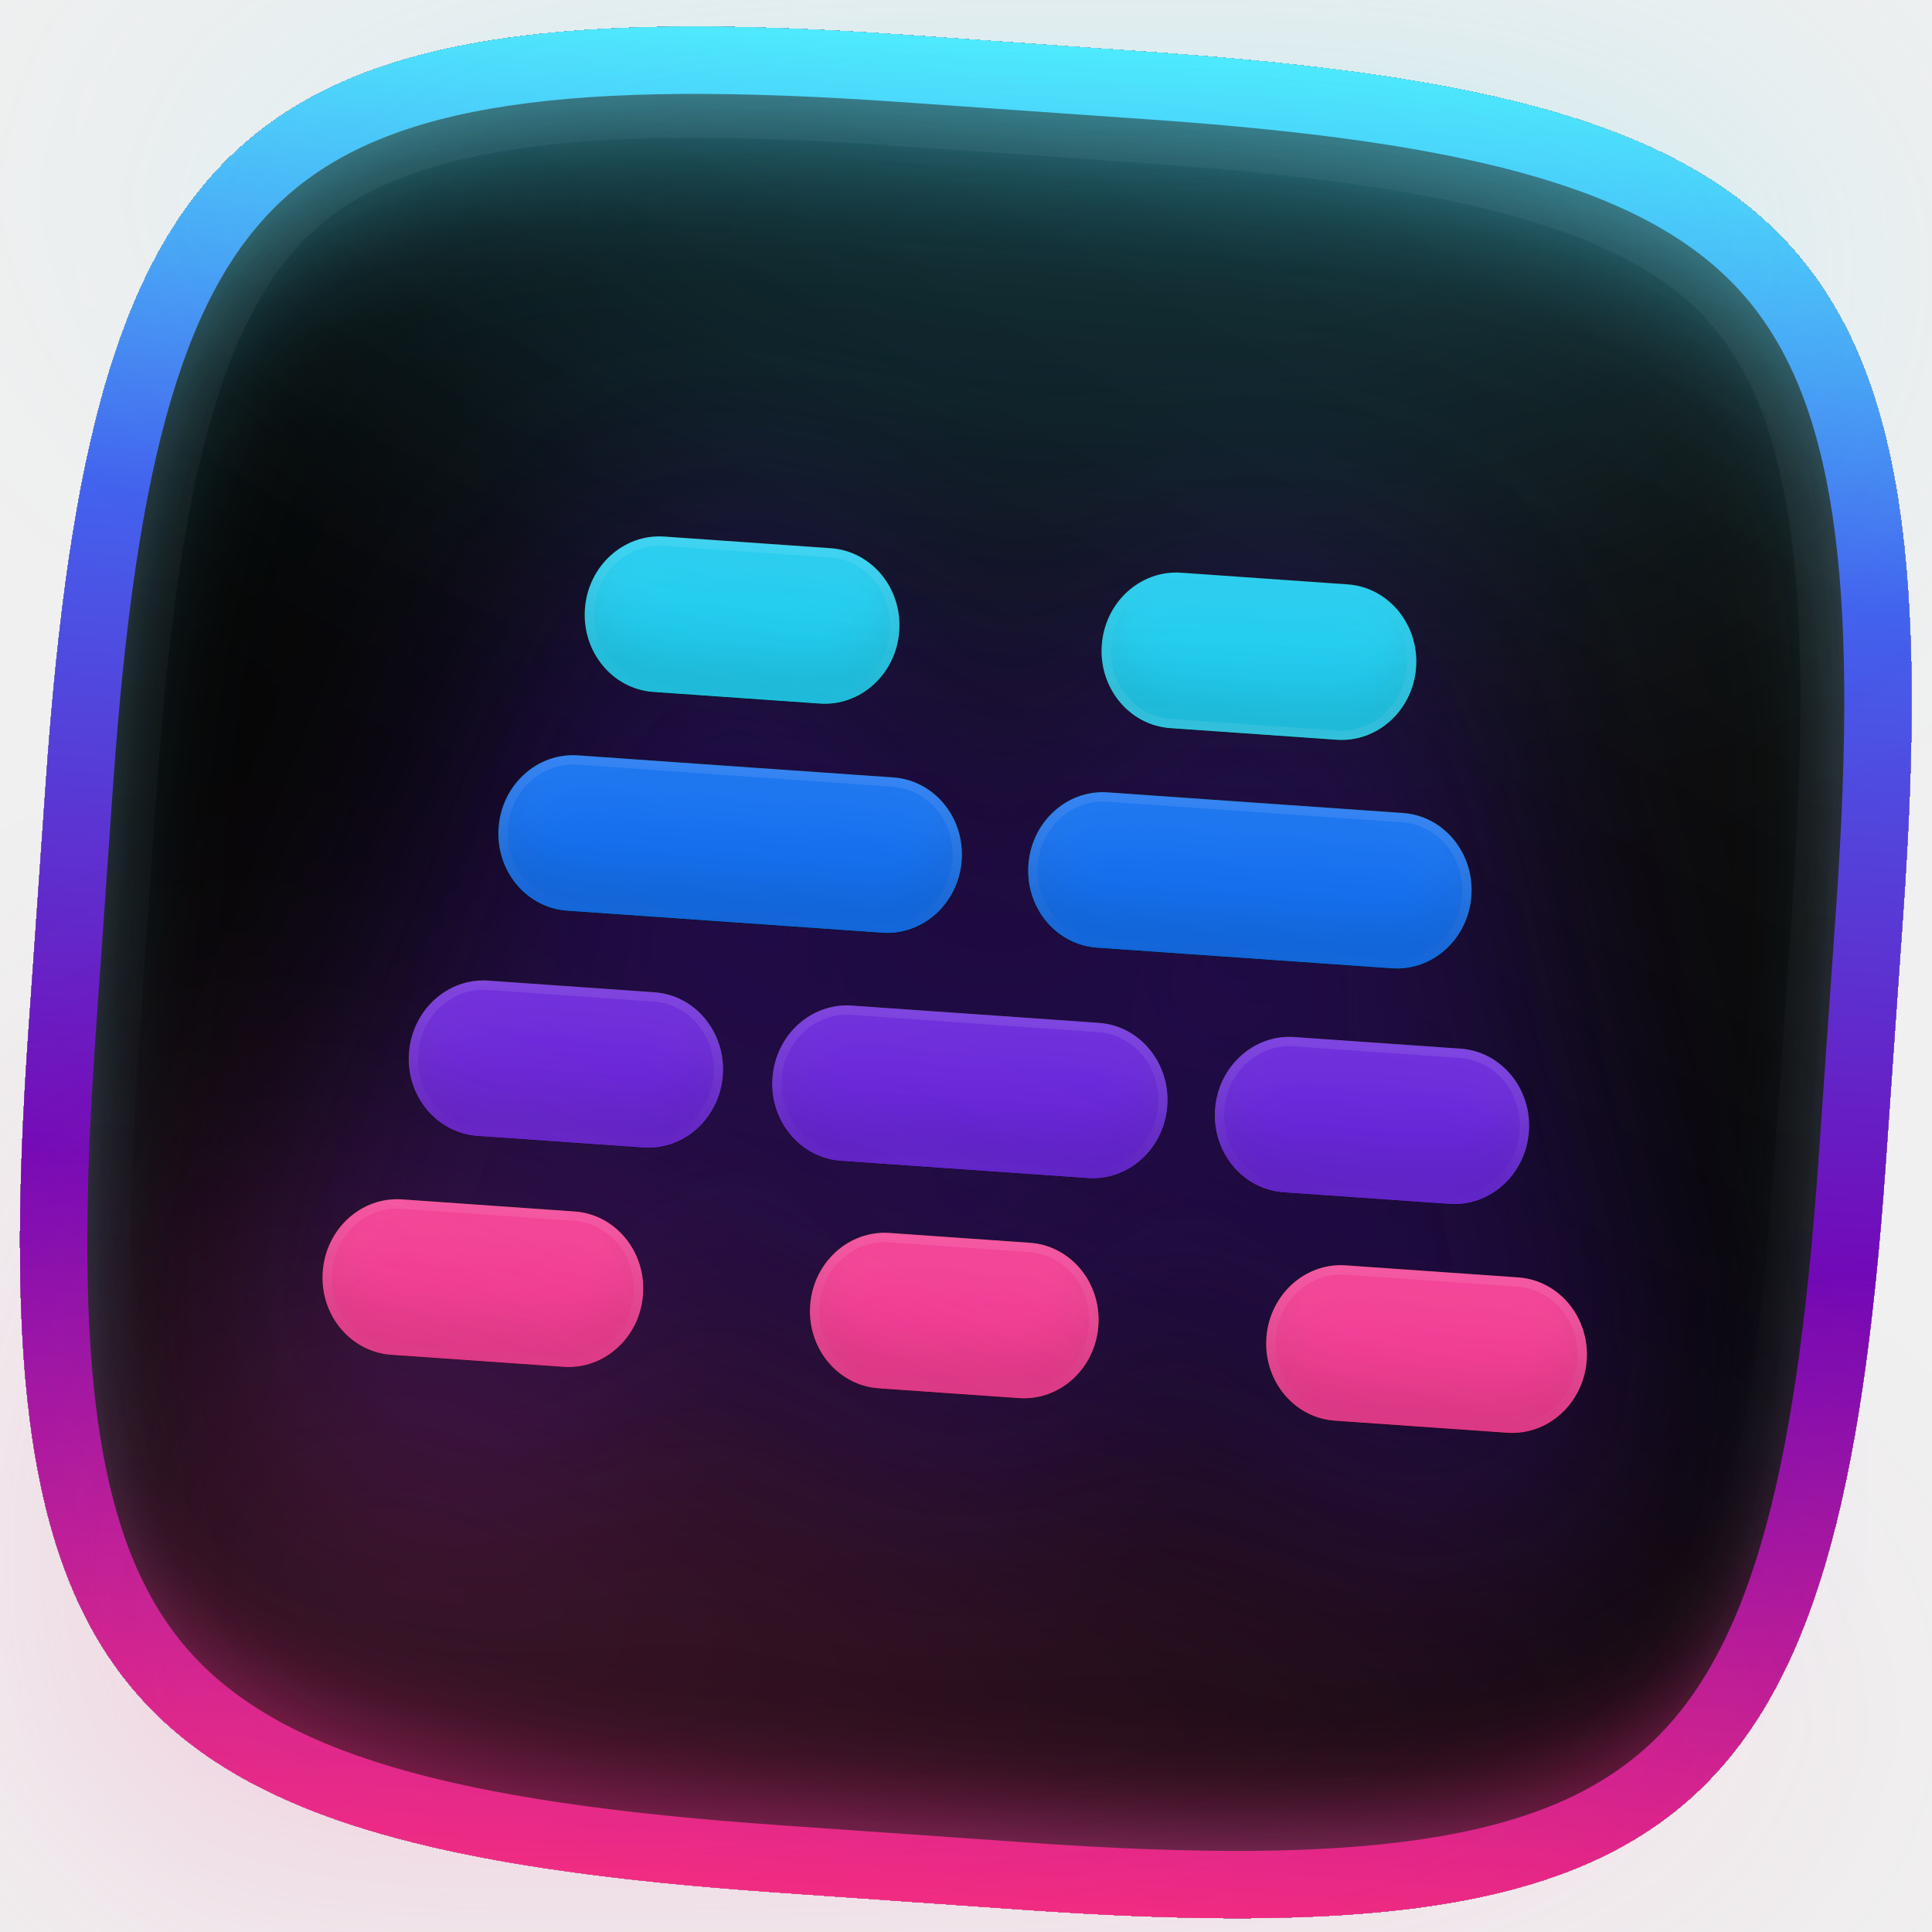
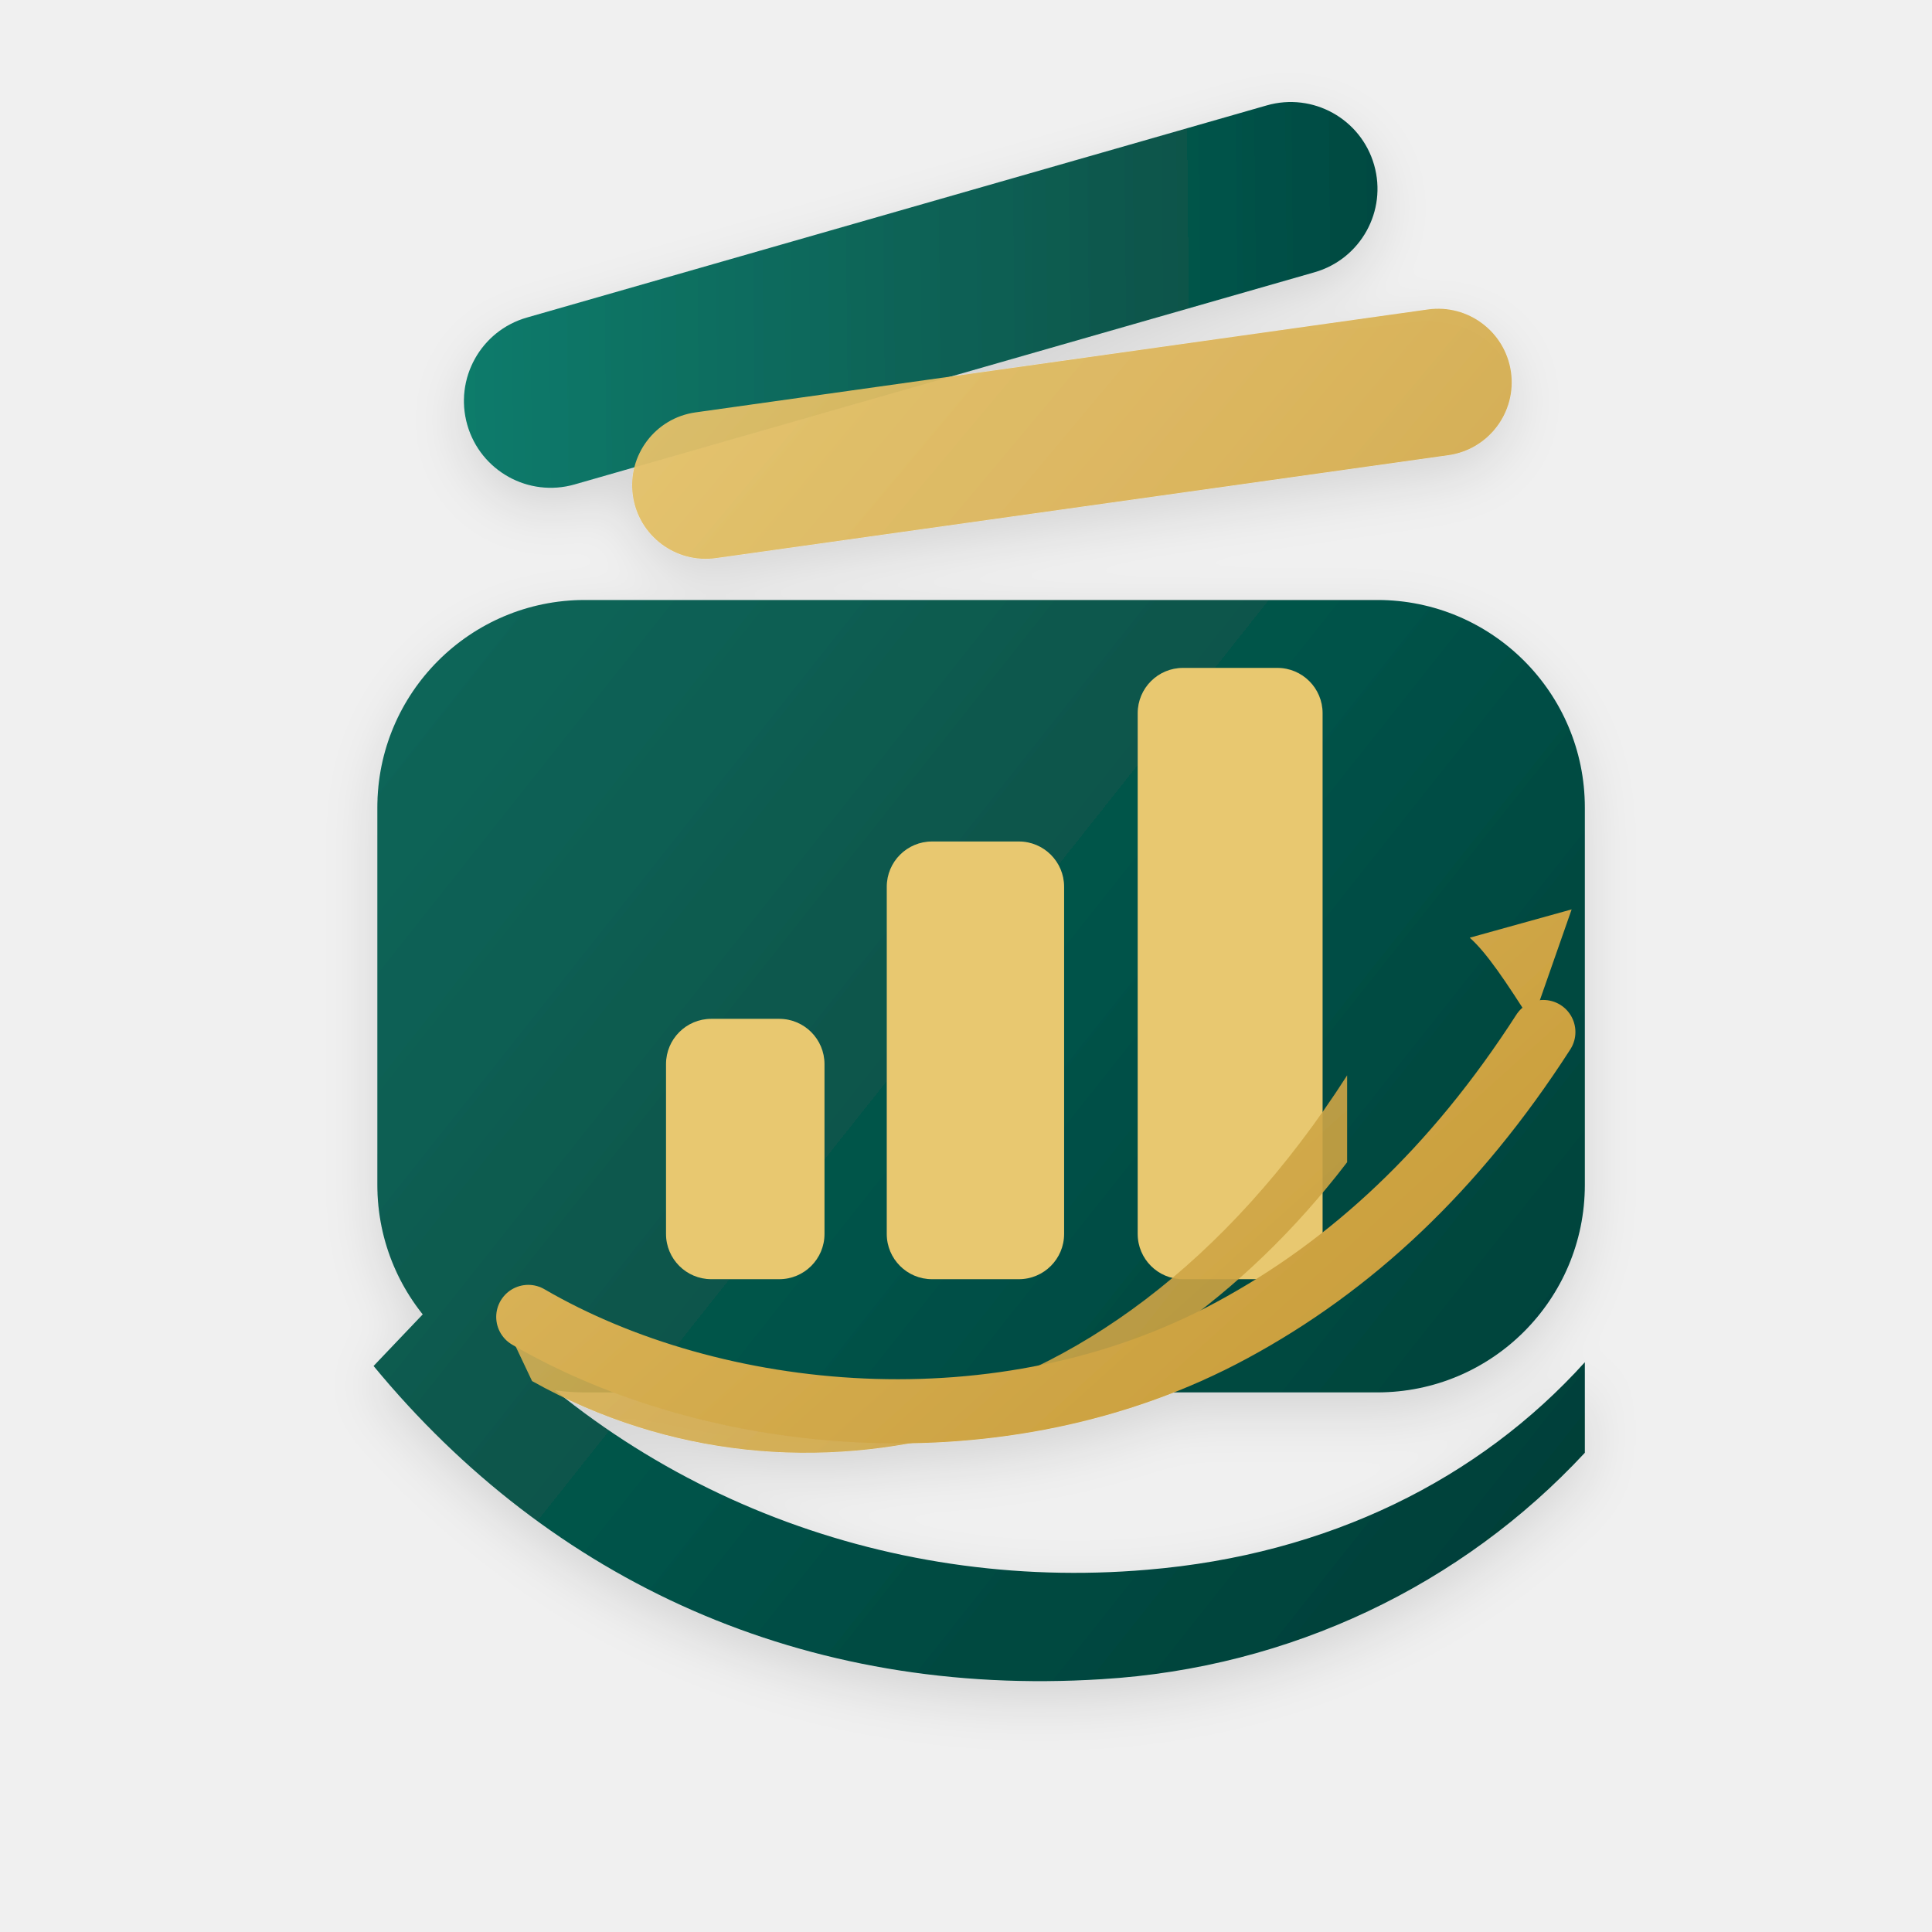
- <svg xmlns="http://www.w3.org/2000/svg" width="70" height="70" viewBox="0 0 70 70" fill="none">
-   <g filter="url(#filter0_iii_4725_68011)">
-     <path d="M1.662 28.357C3.339 4.373 8.839 -0.408 32.824 1.269L41.868 1.901C65.852 3.579 70.633 9.079 68.956 33.063L68.324 42.107C66.647 66.092 61.147 70.873 37.162 69.196L28.118 68.563C4.133 66.886 -0.648 61.386 1.03 37.402L1.662 28.357Z" fill="url(#paint0_linear_4725_68011)" />
-     <path d="M1.662 28.357C3.339 4.373 8.839 -0.408 32.824 1.269L41.868 1.901C65.852 3.579 70.633 9.079 68.956 33.063L68.324 42.107C66.647 66.092 61.147 70.873 37.162 69.196L28.118 68.563C4.133 66.886 -0.648 61.386 1.03 37.402L1.662 28.357Z" fill="black" fill-opacity="0.7" />
+ <svg xmlns="http://www.w3.org/2000/svg" width="1024" height="1024" viewBox="0 0 1024 1024" fill="none">
+   <defs>
+     <linearGradient id="gBody" x1="180" y1="240" x2="860" y2="780" gradientUnits="userSpaceOnUse">
+       <stop offset="0" stop-color="#0B6B5D" />
+       <stop offset="1" stop-color="#023F38" />
+     </linearGradient>
+     <linearGradient id="gTop" x1="240" y1="170" x2="820" y2="330" gradientUnits="userSpaceOnUse">
+       <stop offset="0" stop-color="#0F7C6C" />
+       <stop offset="1" stop-color="#023F38" />
+     </linearGradient>
+     <linearGradient id="gAccent" x1="320" y1="250" x2="780" y2="760" gradientUnits="userSpaceOnUse">
+       <stop offset="0" stop-color="#E4C16A" />
+       <stop offset="1" stop-color="#C79B38" />
+     </linearGradient>
+     <filter id="softShadow" x="-10%" y="-10%" width="120%" height="120%" color-interpolation-filters="sRGB">
+       <feDropShadow dx="0" dy="10" stdDeviation="14" flood-color="#001C18" flood-opacity="0.12" />
+     </filter>
+   </defs>
+   <g filter="url(#softShadow)">
+     <rect x="200" y="318" width="640" height="420" rx="110" fill="url(#gBody)" />
+     <path d="M238 682C330 790 468 844 608 832C704 824 784 784 840 722V770C775 840 684 884 584 890C426 900 292 838 198 724L238 682Z" fill="url(#gBody)" />
+     <rect x="235" y="181" width="500" height="92" rx="46" transform="rotate(-16 235 181)" fill="url(#gTop)" />
+     <rect x="330" y="224" width="470" height="78" rx="39" transform="rotate(-8 330 224)" fill="url(#gAccent)" opacity="0.95" />
+     <rect x="353" y="540" width="84" height="138" rx="24" fill="#E8C86F" />
+     <rect x="470" y="446" width="94" height="232" rx="24" fill="#E8C86F" />
+     <rect x="603" y="354" width="98" height="324" rx="24" fill="#E8C86F" />
+     <path d="M264 694C392 797 585 771 714 570L714 616C604 760 427 813 282 732L264 694Z" fill="url(#gAccent)" opacity="0.9" />
+     <path d="M280 698C378 755 531 771 653 705C716 671 771 620 818 547" stroke="url(#gAccent)" stroke-width="34" stroke-linecap="round" stroke-linejoin="round" />
+     <path d="M812 542L833 482L779 497C788 505 798 520 812 542Z" fill="url(#gAccent)" />
  </g>
-   <path d="M2.822 28.438C3.239 22.469 3.891 17.773 4.98 14.101C6.066 10.442 7.567 7.87 9.64 6.067C11.713 4.265 14.47 3.137 18.244 2.571C22.032 2.003 26.773 2.011 32.742 2.429L41.787 3.061C47.757 3.479 52.452 4.13 56.124 5.22C59.783 6.306 62.356 7.806 64.158 9.88C65.96 11.953 67.088 14.709 67.654 18.484C68.222 22.272 68.214 27.012 67.796 32.982L67.164 42.026C66.747 47.996 66.095 52.691 65.006 56.363C63.92 60.023 62.419 62.595 60.346 64.397C58.272 66.199 55.516 67.328 51.741 67.894C47.953 68.462 43.213 68.453 37.243 68.036L28.199 67.403C22.229 66.986 17.534 66.335 13.862 65.245C10.203 64.159 7.63 62.658 5.828 60.585C4.026 58.512 2.898 55.755 2.332 51.981C1.763 48.193 1.772 43.452 2.189 37.483L2.822 28.438Z" stroke="white" stroke-width="2.325" />
-   <path d="M2.822 28.438C3.239 22.469 3.891 17.773 4.98 14.101C6.066 10.442 7.567 7.87 9.64 6.067C11.713 4.265 14.47 3.137 18.244 2.571C22.032 2.003 26.773 2.011 32.742 2.429L41.787 3.061C47.757 3.479 52.452 4.13 56.124 5.22C59.783 6.306 62.356 7.806 64.158 9.88C65.96 11.953 67.088 14.709 67.654 18.484C68.222 22.272 68.214 27.012 67.796 32.982L67.164 42.026C66.747 47.996 66.095 52.691 65.006 56.363C63.92 60.023 62.419 62.595 60.346 64.397C58.272 66.199 55.516 67.328 51.741 67.894C47.953 68.462 43.213 68.453 37.243 68.036L28.199 67.403C22.229 66.986 17.534 66.335 13.862 65.245C10.203 64.159 7.63 62.658 5.828 60.585C4.026 58.512 2.898 55.755 2.332 51.981C1.763 48.193 1.772 43.452 2.189 37.483L2.822 28.438Z" stroke="url(#paint1_linear_4725_68011)" stroke-width="2.325" />
-   <path d="M3.669 28.498C4.085 22.547 4.732 17.925 5.795 14.343C6.851 10.783 8.284 8.372 10.198 6.709C12.111 5.045 14.698 3.962 18.37 3.411C22.066 2.857 26.733 2.86 32.683 3.276L41.728 3.909C47.678 4.325 52.3 4.971 55.882 6.034C59.442 7.091 61.853 8.523 63.517 10.437C65.18 12.351 66.263 14.938 66.814 18.61C67.368 22.305 67.365 26.972 66.949 32.923L66.317 41.967C65.9 47.917 65.254 52.539 64.191 56.122C63.135 59.681 61.702 62.092 59.788 63.756C57.874 65.42 55.288 66.503 51.615 67.053C47.92 67.608 43.253 67.604 37.303 67.188L28.258 66.556C22.308 66.14 17.686 65.494 14.104 64.43C10.544 63.374 8.133 61.941 6.469 60.028C4.806 58.114 3.723 55.527 3.172 51.855C2.617 48.159 2.621 43.492 3.037 37.542L3.669 28.498Z" stroke="url(#paint2_linear_4725_68011)" stroke-opacity="0.05" stroke-width="4.024" />
-   <path fill-rule="evenodd" clip-rule="evenodd" d="M6.201 14.463C5.151 18.001 4.507 22.587 4.092 28.527L3.46 37.572C3.044 43.512 3.043 48.143 3.591 51.792C4.134 55.413 5.195 57.915 6.789 59.749C8.384 61.584 10.714 62.982 14.224 64.024C17.762 65.074 22.347 65.718 28.288 66.133L37.332 66.766C43.273 67.181 47.903 67.182 51.553 66.634C55.174 66.091 57.676 65.031 59.51 63.436C61.344 61.842 62.743 59.511 63.785 56.001C64.835 52.464 65.478 47.878 65.894 41.937L66.526 32.893C66.942 26.952 66.942 22.322 66.395 18.673C65.852 15.052 64.791 12.549 63.197 10.715C61.602 8.881 59.272 7.482 55.762 6.44C52.224 5.391 47.639 4.747 41.698 4.331L32.654 3.699C26.713 3.284 22.083 3.283 18.433 3.83C14.812 4.373 12.31 5.434 10.476 7.028C8.641 8.623 7.243 10.953 6.201 14.463ZM32.824 1.269C8.839 -0.408 3.339 4.373 1.662 28.357L1.03 37.402C-0.648 61.386 4.133 66.886 28.118 68.563L37.162 69.196C61.147 70.873 66.647 66.092 68.324 42.107L68.956 33.063C70.633 9.079 65.852 3.579 41.868 1.901L32.824 1.269Z" fill="url(#paint3_linear_4725_68011)" />
-   <g filter="url(#filter1_ddii_4725_68011)">
-     <path d="M20.817 43.893L14.569 43.456C13.089 43.352 11.801 44.529 11.692 46.084C11.583 47.64 12.695 48.984 14.175 49.088L20.423 49.525C21.903 49.628 23.191 48.452 23.3 46.896C23.409 45.341 22.297 43.996 20.817 43.893Z" fill="#F23E94" />
-     <path d="M14.557 43.624L20.805 44.061C22.184 44.158 23.234 45.414 23.131 46.884C23.029 48.355 21.814 49.453 20.434 49.356L14.187 48.919C12.808 48.823 11.758 47.566 11.86 46.096C11.963 44.626 13.178 43.528 14.557 43.624Z" stroke="url(#paint4_linear_4725_68011)" stroke-opacity="0.1" stroke-width="0.338" stroke-linejoin="round" />
-     <path d="M48.365 51.477L54.612 51.914C56.093 52.018 57.381 50.841 57.49 49.286C57.599 47.73 56.487 46.386 55.006 46.282L48.759 45.845C47.279 45.742 45.99 46.919 45.882 48.474C45.773 50.029 46.885 51.374 48.365 51.477Z" fill="#F23E94" />
-     <path d="M54.624 51.746L48.377 51.309C46.997 51.213 45.947 49.956 46.05 48.486C46.153 47.016 47.368 45.917 48.747 46.014L54.995 46.451C56.374 46.547 57.424 47.804 57.321 49.274C57.218 50.744 56.004 51.842 54.624 51.746Z" stroke="url(#paint5_linear_4725_68011)" stroke-opacity="0.1" stroke-width="0.338" stroke-linejoin="round" />
-     <path d="M37.315 45.027L32.23 44.671C30.75 44.568 29.461 45.745 29.352 47.3C29.244 48.855 30.356 50.2 31.836 50.304L36.922 50.659C38.402 50.763 39.69 49.586 39.799 48.031C39.908 46.475 38.796 45.131 37.315 45.027Z" fill="#F23E94" />
-     <path d="M32.218 44.84L37.304 45.196C38.683 45.292 39.733 46.549 39.63 48.019C39.528 49.489 38.313 50.587 36.933 50.491L31.848 50.135C30.468 50.039 29.418 48.782 29.521 47.312C29.624 45.842 30.838 44.743 32.218 44.84Z" stroke="url(#paint6_linear_4725_68011)" stroke-opacity="0.1" stroke-width="0.338" stroke-linejoin="round" />
-     <path d="M46.504 43.205L52.52 43.625C54 43.729 55.288 42.552 55.397 40.997C55.506 39.441 54.394 38.097 52.914 37.993L46.898 37.572C45.417 37.469 44.129 38.646 44.02 40.201C43.912 41.756 45.023 43.101 46.504 43.205Z" fill="#6927DA" />
-     <path d="M52.532 43.457L46.516 43.036C45.136 42.94 44.086 41.683 44.189 40.213C44.292 38.743 45.506 37.645 46.886 37.741L52.902 38.162C54.281 38.258 55.331 39.515 55.229 40.985C55.126 42.455 53.911 43.553 52.532 43.457Z" stroke="url(#paint7_linear_4725_68011)" stroke-opacity="0.1" stroke-width="0.338" stroke-linejoin="round" />
-     <path d="M23.709 35.95L17.693 35.529C16.213 35.426 14.925 36.603 14.816 38.158C14.707 39.713 15.819 41.058 17.3 41.161L23.316 41.582C24.796 41.686 26.084 40.509 26.193 38.953C26.302 37.398 25.19 36.053 23.709 35.95Z" fill="#6927DA" />
-     <path d="M17.682 35.698L23.698 36.118C25.077 36.215 26.127 37.472 26.024 38.942C25.922 40.412 24.707 41.51 23.327 41.414L17.311 40.993C15.932 40.897 14.882 39.64 14.985 38.17C15.087 36.7 16.302 35.601 17.682 35.698Z" stroke="url(#paint8_linear_4725_68011)" stroke-opacity="0.1" stroke-width="0.338" stroke-linejoin="round" />
-     <path d="M39.813 37.058L30.861 36.432C29.381 36.329 28.093 37.505 27.984 39.061C27.875 40.616 28.987 41.961 30.468 42.064L39.419 42.69C40.9 42.794 42.188 41.617 42.297 40.062C42.406 38.506 41.294 37.162 39.813 37.058Z" fill="#6927DA" />
-     <path d="M30.849 36.601L39.802 37.227C41.181 37.323 42.231 38.58 42.128 40.05C42.026 41.52 40.811 42.618 39.431 42.522L30.479 41.896C29.1 41.799 28.05 40.543 28.152 39.073C28.255 37.602 29.47 36.504 30.849 36.601Z" stroke="url(#paint9_linear_4725_68011)" stroke-opacity="0.1" stroke-width="0.338" stroke-linejoin="round" />
-     <path d="M32.364 28.167L20.941 27.368C19.46 27.264 18.172 28.441 18.063 29.997C17.955 31.552 19.067 32.897 20.547 33L31.97 33.799C33.45 33.902 34.738 32.725 34.847 31.17C34.956 29.615 33.844 28.27 32.364 28.167Z" fill="#1570EF" />
-     <path d="M20.929 27.536L32.352 28.335C33.731 28.432 34.781 29.688 34.679 31.158C34.576 32.629 33.361 33.727 31.982 33.63L20.559 32.831C19.179 32.735 18.129 31.478 18.232 30.008C18.335 28.538 19.549 27.44 20.929 27.536Z" stroke="url(#paint10_linear_4725_68011)" stroke-opacity="0.1" stroke-width="0.338" stroke-linejoin="round" />
-     <path d="M39.742 34.34L50.435 35.088C51.916 35.192 53.204 34.015 53.312 32.459C53.421 30.904 52.309 29.559 50.829 29.456L40.136 28.708C38.655 28.605 37.367 29.782 37.258 31.337C37.15 32.892 38.261 34.237 39.742 34.34Z" fill="#1570EF" />
-     <path d="M50.447 34.92L39.754 34.172C38.374 34.075 37.324 32.819 37.427 31.349C37.53 29.878 38.744 28.78 40.124 28.877L50.817 29.625C52.197 29.721 53.247 30.977 53.144 32.448C53.041 33.918 51.827 35.016 50.447 34.92Z" stroke="url(#paint11_linear_4725_68011)" stroke-opacity="0.1" stroke-width="0.338" stroke-linejoin="round" />
-     <path d="M48.825 21.173L42.796 20.751C41.315 20.648 40.027 21.825 39.918 23.38C39.81 24.935 40.922 26.28 42.402 26.383L48.431 26.805C49.912 26.908 51.2 25.732 51.309 24.176C51.417 22.621 50.305 21.276 48.825 21.173Z" fill="#22CCEE" />
-     <path d="M42.784 20.92L48.813 21.341C50.193 21.438 51.243 22.694 51.14 24.165C51.037 25.635 49.823 26.733 48.443 26.636L42.414 26.215C41.034 26.118 39.984 24.862 40.087 23.392C40.19 21.921 41.404 20.823 42.784 20.92Z" stroke="url(#paint12_linear_4725_68011)" stroke-opacity="0.1" stroke-width="0.338" stroke-linejoin="round" />
-     <path d="M30.098 19.863L24.069 19.441C22.589 19.338 21.3 20.515 21.192 22.07C21.083 23.625 22.195 24.97 23.675 25.073L29.705 25.495C31.185 25.598 32.473 24.422 32.582 22.866C32.691 21.311 31.579 19.966 30.098 19.863Z" fill="#22CCEE" />
-     <path d="M24.057 19.61L30.087 20.031C31.466 20.128 32.516 21.384 32.413 22.854C32.311 24.325 31.096 25.423 29.716 25.326L23.687 24.905C22.308 24.808 21.257 23.552 21.36 22.081C21.463 20.611 22.678 19.513 24.057 19.61Z" stroke="url(#paint13_linear_4725_68011)" stroke-opacity="0.1" stroke-width="0.338" stroke-linejoin="round" />
-   </g>
-   <g opacity="0.23" filter="url(#filter2_f_4725_68011)">
-     <path d="M2.693 40.487L12.712 44.945L39.098 57.121L66.941 61.886L45.529 72.598L-0.203 68.461L2.693 40.487Z" fill="#F24396" />
-   </g>
-   <g opacity="0.23" filter="url(#filter3_f_4725_68011)">
-     <path d="M2.568 1.97L52.627 -2.043L69.536 11.349L56.993 16.107L23.281 14.689L2.568 1.97Z" fill="#22CCEE" />
-   </g>
-   <defs>
-     <filter id="filter0_iii_4725_68011" x="0.726" y="-2.611" width="68.533" height="75.688" filterUnits="userSpaceOnUse" color-interpolation-filters="sRGB">
-       <feFlood flood-opacity="0" result="BackgroundImageFix" />
-       <feBlend mode="normal" in="SourceGraphic" in2="BackgroundImageFix" result="shape" />
-       <feColorMatrix in="SourceAlpha" type="matrix" values="0 0 0 0 0 0 0 0 0 0 0 0 0 0 0 0 0 0 127 0" result="hardAlpha" />
-       <feOffset dy="1.278" />
-       <feGaussianBlur stdDeviation="1.597" />
-       <feComposite in2="hardAlpha" operator="arithmetic" k2="-1" k3="1" />
-       <feColorMatrix type="matrix" values="0 0 0 0 0.196 0 0 0 0 0.188 0 0 0 0 0.22 0 0 0 1 0" />
-       <feBlend mode="normal" in2="shape" result="effect1_innerShadow_4725_68011" />
-       <feColorMatrix in="SourceAlpha" type="matrix" values="0 0 0 0 0 0 0 0 0 0 0 0 0 0 0 0 0 0 127 0" result="hardAlpha" />
-       <feOffset dy="3.577" />
-       <feGaussianBlur stdDeviation="2.683" />
-       <feComposite in2="hardAlpha" operator="arithmetic" k2="-1" k3="1" />
-       <feColorMatrix type="matrix" values="0 0 0 0 0.322 0 0 0 0 0.906 0 0 0 0 1 0 0 0 0.6 0" />
-       <feBlend mode="normal" in2="effect1_innerShadow_4725_68011" result="effect2_innerShadow_4725_68011" />
-       <feColorMatrix in="SourceAlpha" type="matrix" values="0 0 0 0 0 0 0 0 0 0 0 0 0 0 0 0 0 0 127 0" result="hardAlpha" />
-       <feOffset dy="-3.577" />
-       <feGaussianBlur stdDeviation="1.789" />
-       <feComposite in2="hardAlpha" operator="arithmetic" k2="-1" k3="1" />
-       <feColorMatrix type="matrix" values="0 0 0 0 0.933 0 0 0 0 0.161 0 0 0 0 0.51 0 0 0 0.5 0" />
-       <feBlend mode="normal" in2="effect2_innerShadow_4725_68011" result="effect3_innerShadow_4725_68011" />
-     </filter>
-     <filter id="filter1_ddii_4725_68011" x="1.55" y="10.989" width="66.082" height="52.755" filterUnits="userSpaceOnUse" color-interpolation-filters="sRGB">
-       <feFlood flood-opacity="0" result="BackgroundImageFix" />
-       <feColorMatrix in="SourceAlpha" type="matrix" values="0 0 0 0 0 0 0 0 0 0 0 0 0 0 0 0 0 0 127 0" result="hardAlpha" />
-       <feOffset dy="1.689" />
-       <feGaussianBlur stdDeviation="5.067" />
-       <feComposite in2="hardAlpha" operator="out" />
-       <feColorMatrix type="matrix" values="0 0 0 0 0.291 0 0 0 0 0.09 0 0 0 0 0.655 0 0 0 1 0" />
-       <feBlend mode="normal" in2="BackgroundImageFix" result="effect1_dropShadow_4725_68011" />
-       <feColorMatrix in="SourceAlpha" type="matrix" values="0 0 0 0 0 0 0 0 0 0 0 0 0 0 0 0 0 0 127 0" result="hardAlpha" />
-       <feOffset dy="1.689" />
-       <feGaussianBlur stdDeviation="4.223" />
-       <feComposite in2="hardAlpha" operator="out" />
-       <feColorMatrix type="matrix" values="0 0 0 0 0 0 0 0 0 0 0 0 0 0 0 0 0 0 0.5 0" />
-       <feBlend mode="normal" in2="effect1_dropShadow_4725_68011" result="effect2_dropShadow_4725_68011" />
-       <feBlend mode="normal" in="SourceGraphic" in2="effect2_dropShadow_4725_68011" result="shape" />
-       <feColorMatrix in="SourceAlpha" type="matrix" values="0 0 0 0 0 0 0 0 0 0 0 0 0 0 0 0 0 0 127 0" result="hardAlpha" />
-       <feOffset dy="-1.689" />
-       <feGaussianBlur stdDeviation="0.845" />
-       <feComposite in2="hardAlpha" operator="arithmetic" k2="-1" k3="1" />
-       <feColorMatrix type="matrix" values="0 0 0 0 0 0 0 0 0 0 0 0 0 0 0 0 0 0 0.1 0" />
-       <feBlend mode="normal" in2="shape" result="effect3_innerShadow_4725_68011" />
-       <feColorMatrix in="SourceAlpha" type="matrix" values="0 0 0 0 0 0 0 0 0 0 0 0 0 0 0 0 0 0 127 0" result="hardAlpha" />
-       <feOffset dy="1.689" />
-       <feGaussianBlur stdDeviation="0.845" />
-       <feComposite in2="hardAlpha" operator="arithmetic" k2="-1" k3="1" />
-       <feColorMatrix type="matrix" values="0 0 0 0 1 0 0 0 0 1 0 0 0 0 1 0 0 0 0.05 0" />
-       <feBlend mode="normal" in2="effect3_innerShadow_4725_68011" result="effect4_innerShadow_4725_68011" />
-     </filter>
-     <filter id="filter2_f_4725_68011" x="-23.455" y="17.235" width="113.649" height="78.616" filterUnits="userSpaceOnUse" color-interpolation-filters="sRGB">
-       <feFlood flood-opacity="0" result="BackgroundImageFix" />
-       <feBlend mode="normal" in="SourceGraphic" in2="BackgroundImageFix" result="shape" />
-       <feGaussianBlur stdDeviation="11.626" result="effect1_foregroundBlur_4725_68011" />
-     </filter>
-     <filter id="filter3_f_4725_68011" x="-20.684" y="-25.296" width="113.473" height="64.656" filterUnits="userSpaceOnUse" color-interpolation-filters="sRGB">
-       <feFlood flood-opacity="0" result="BackgroundImageFix" />
-       <feBlend mode="normal" in="SourceGraphic" in2="BackgroundImageFix" result="shape" />
-       <feGaussianBlur stdDeviation="11.626" result="effect1_foregroundBlur_4725_68011" />
-     </filter>
-     <linearGradient id="paint0_linear_4725_68011" x1="53.777" y1="8.369" x2="38.731" y2="35.494" gradientUnits="userSpaceOnUse">
-       <stop stop-color="#363636" />
-       <stop offset="1" stop-color="#141414" />
-     </linearGradient>
-     <linearGradient id="paint1_linear_4725_68011" x1="37.346" y1="1.585" x2="32.64" y2="68.879" gradientUnits="userSpaceOnUse">
-       <stop stop-color="#52EDFF" />
-       <stop offset="0.274" stop-color="#4361EE" />
-       <stop offset="0.63" stop-color="#7209B7" />
-       <stop offset="1" stop-color="#F12980" />
-     </linearGradient>
-     <linearGradient id="paint2_linear_4725_68011" x1="37.019" y1="6.258" x2="33.49" y2="56.729" gradientUnits="userSpaceOnUse">
-       <stop stop-color="white" />
-       <stop offset="1" stop-color="white" stop-opacity="0" />
-     </linearGradient>
-     <linearGradient id="paint3_linear_4725_68011" x1="37.346" y1="1.585" x2="32.64" y2="68.879" gradientUnits="userSpaceOnUse">
-       <stop stop-color="#52EDFF" />
-       <stop offset="0.274" stop-color="#4361EE" />
-       <stop offset="0.63" stop-color="#7209B7" />
-       <stop offset="1" stop-color="#F12980" />
-     </linearGradient>
-     <linearGradient id="paint4_linear_4725_68011" x1="17.693" y1="43.674" x2="17.299" y2="49.306" gradientUnits="userSpaceOnUse">
-       <stop stop-color="white" />
-       <stop offset="1" stop-color="white" stop-opacity="0" />
-     </linearGradient>
-     <linearGradient id="paint5_linear_4725_68011" x1="51.489" y1="51.696" x2="51.883" y2="46.064" gradientUnits="userSpaceOnUse">
-       <stop stop-color="white" stop-opacity="0" />
-       <stop offset="1" stop-color="white" />
-     </linearGradient>
-     <linearGradient id="paint6_linear_4725_68011" x1="34.773" y1="44.849" x2="34.379" y2="50.481" gradientUnits="userSpaceOnUse">
-       <stop stop-color="white" />
-       <stop offset="1" stop-color="white" stop-opacity="0" />
-     </linearGradient>
-     <linearGradient id="paint7_linear_4725_68011" x1="49.512" y1="43.415" x2="49.906" y2="37.783" gradientUnits="userSpaceOnUse">
-       <stop stop-color="white" stop-opacity="0" />
-       <stop offset="1" stop-color="white" />
-     </linearGradient>
-     <linearGradient id="paint8_linear_4725_68011" x1="20.701" y1="35.74" x2="20.308" y2="41.372" gradientUnits="userSpaceOnUse">
-       <stop stop-color="white" />
-       <stop offset="1" stop-color="white" stop-opacity="0" />
-     </linearGradient>
-     <linearGradient id="paint9_linear_4725_68011" x1="35.337" y1="36.745" x2="34.944" y2="42.377" gradientUnits="userSpaceOnUse">
-       <stop stop-color="white" />
-       <stop offset="1" stop-color="white" stop-opacity="0" />
-     </linearGradient>
-     <linearGradient id="paint10_linear_4725_68011" x1="26.652" y1="27.767" x2="26.258" y2="33.399" gradientUnits="userSpaceOnUse">
-       <stop stop-color="white" />
-       <stop offset="1" stop-color="white" stop-opacity="0" />
-     </linearGradient>
-     <linearGradient id="paint11_linear_4725_68011" x1="45.089" y1="34.714" x2="45.482" y2="29.082" gradientUnits="userSpaceOnUse">
-       <stop stop-color="white" stop-opacity="0" />
-       <stop offset="1" stop-color="white" />
-     </linearGradient>
-     <linearGradient id="paint12_linear_4725_68011" x1="45.81" y1="20.962" x2="45.417" y2="26.594" gradientUnits="userSpaceOnUse">
-       <stop stop-color="white" stop-opacity="0" />
-       <stop offset="1" stop-color="white" />
-     </linearGradient>
-     <linearGradient id="paint13_linear_4725_68011" x1="27.084" y1="19.652" x2="26.69" y2="25.284" gradientUnits="userSpaceOnUse">
-       <stop stop-color="white" />
-       <stop offset="1" stop-color="white" stop-opacity="0" />
-     </linearGradient>
-   </defs>
</svg>
